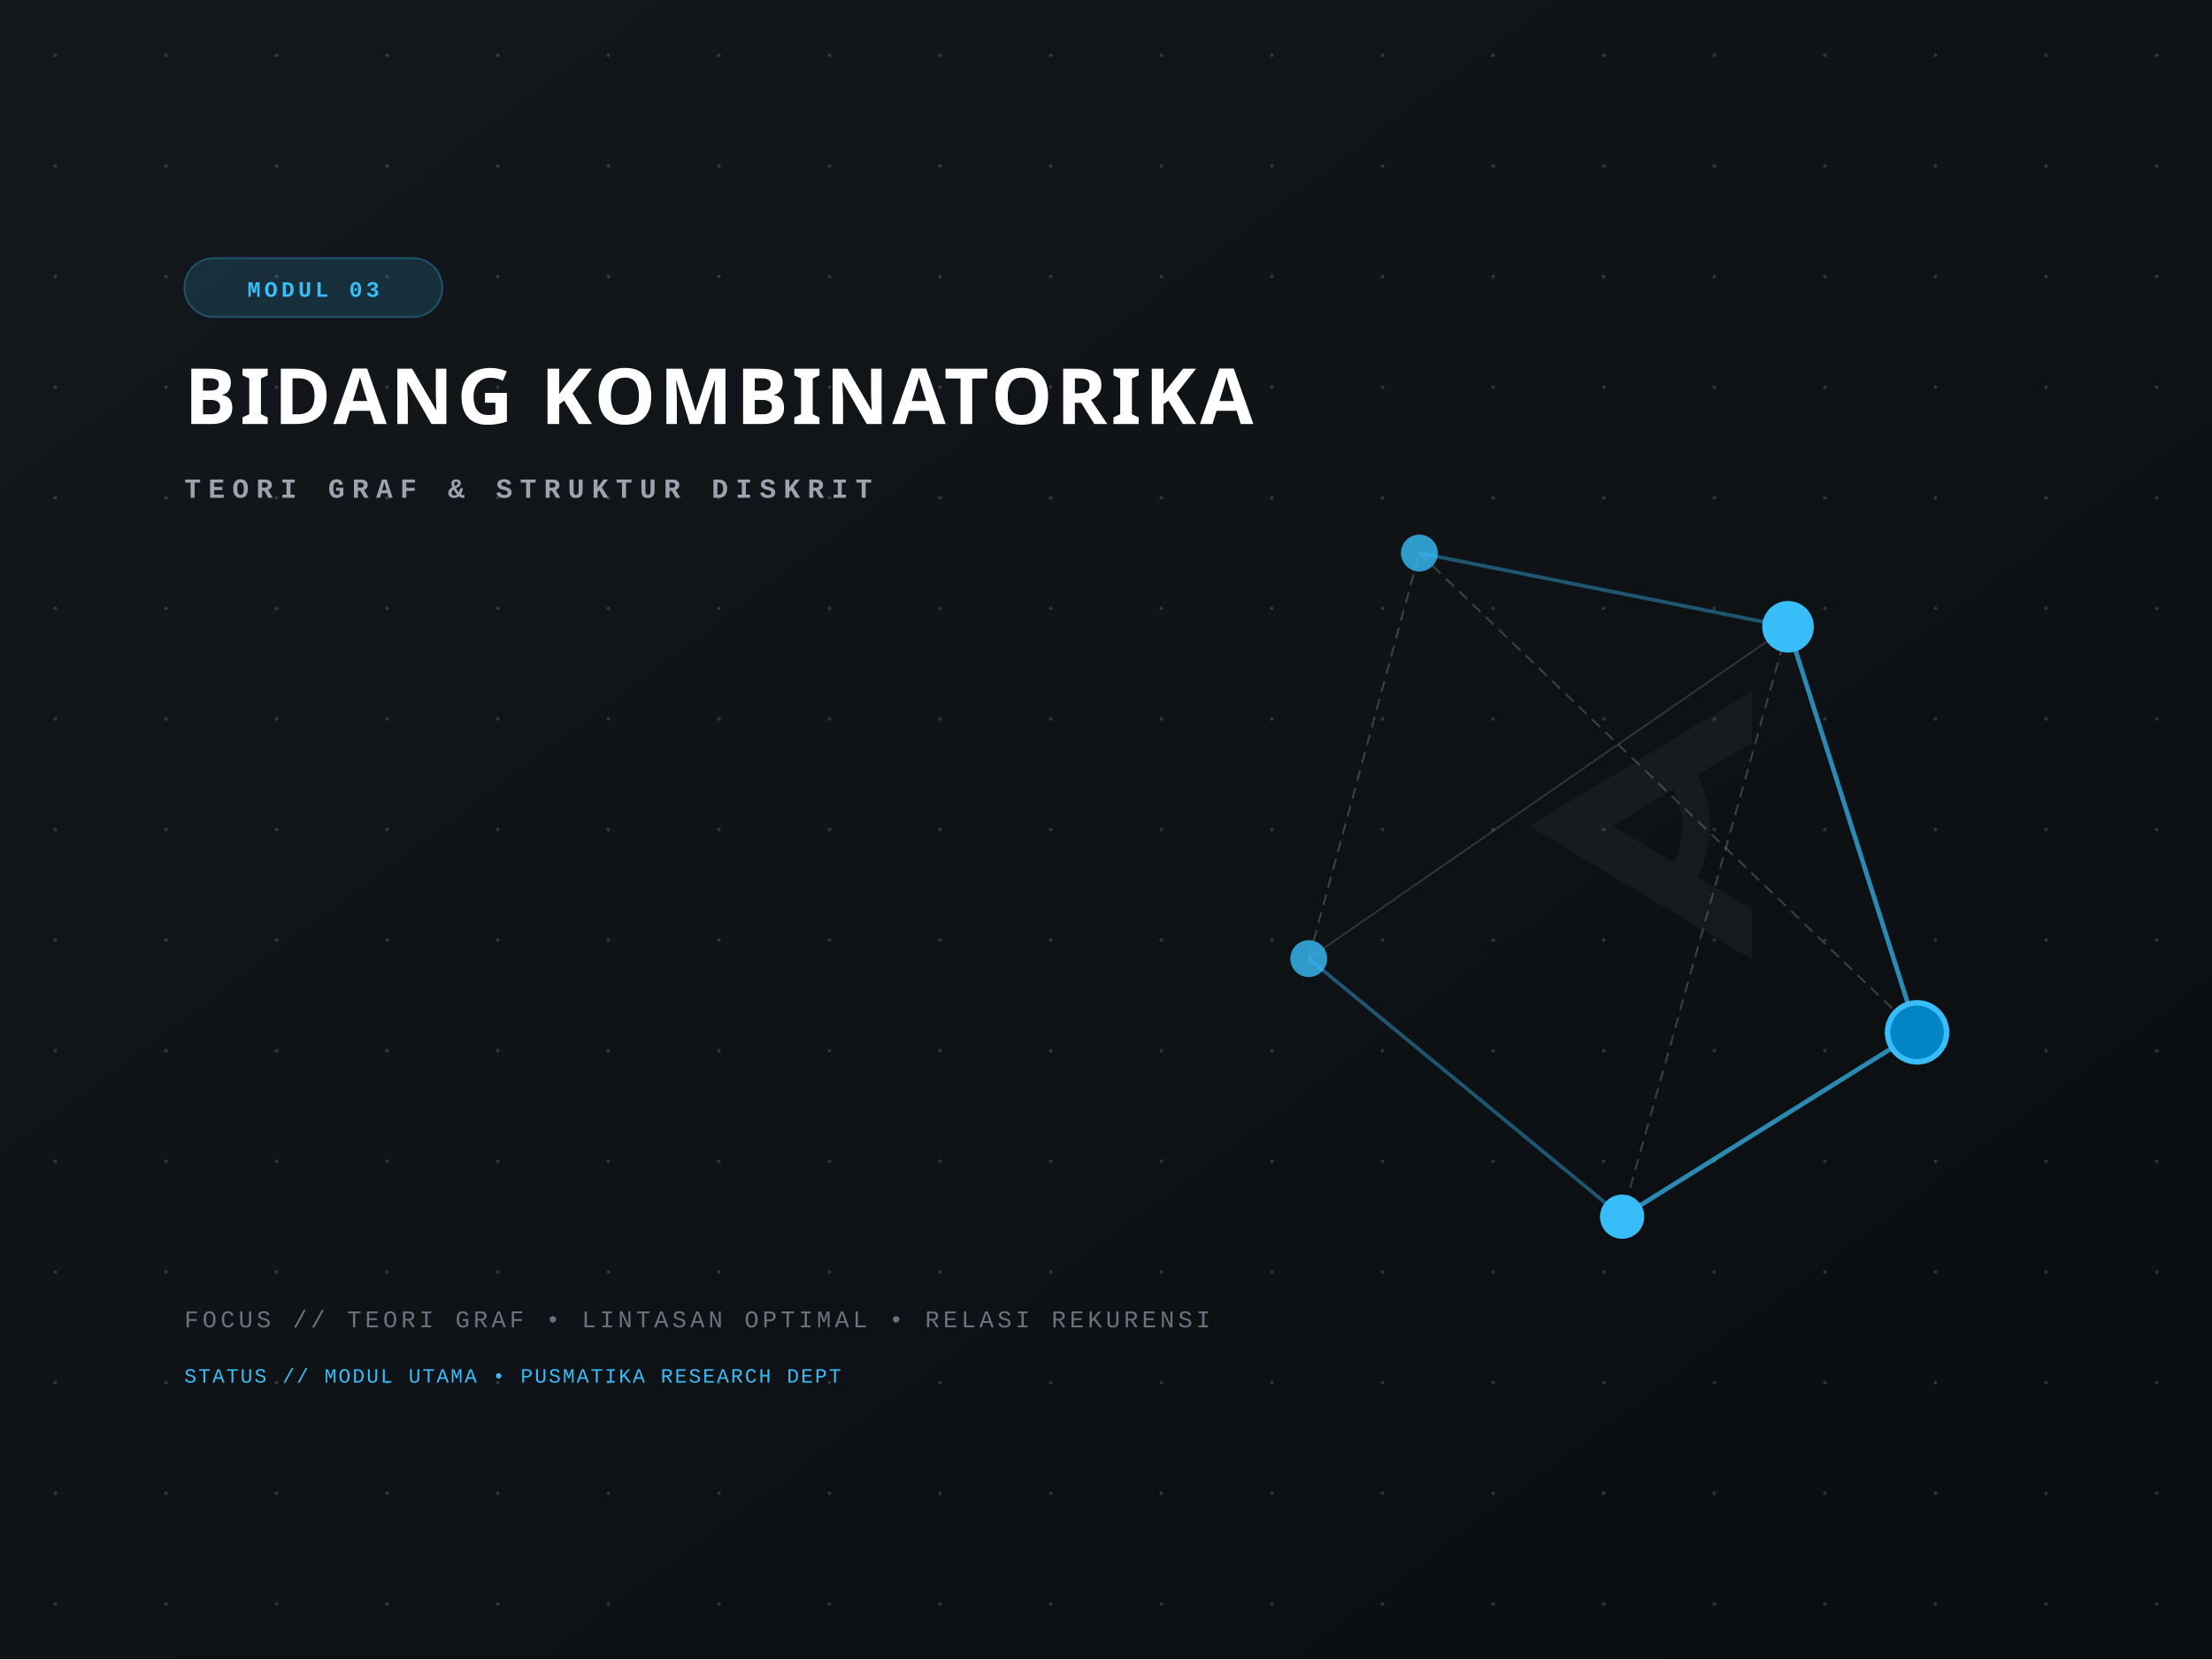
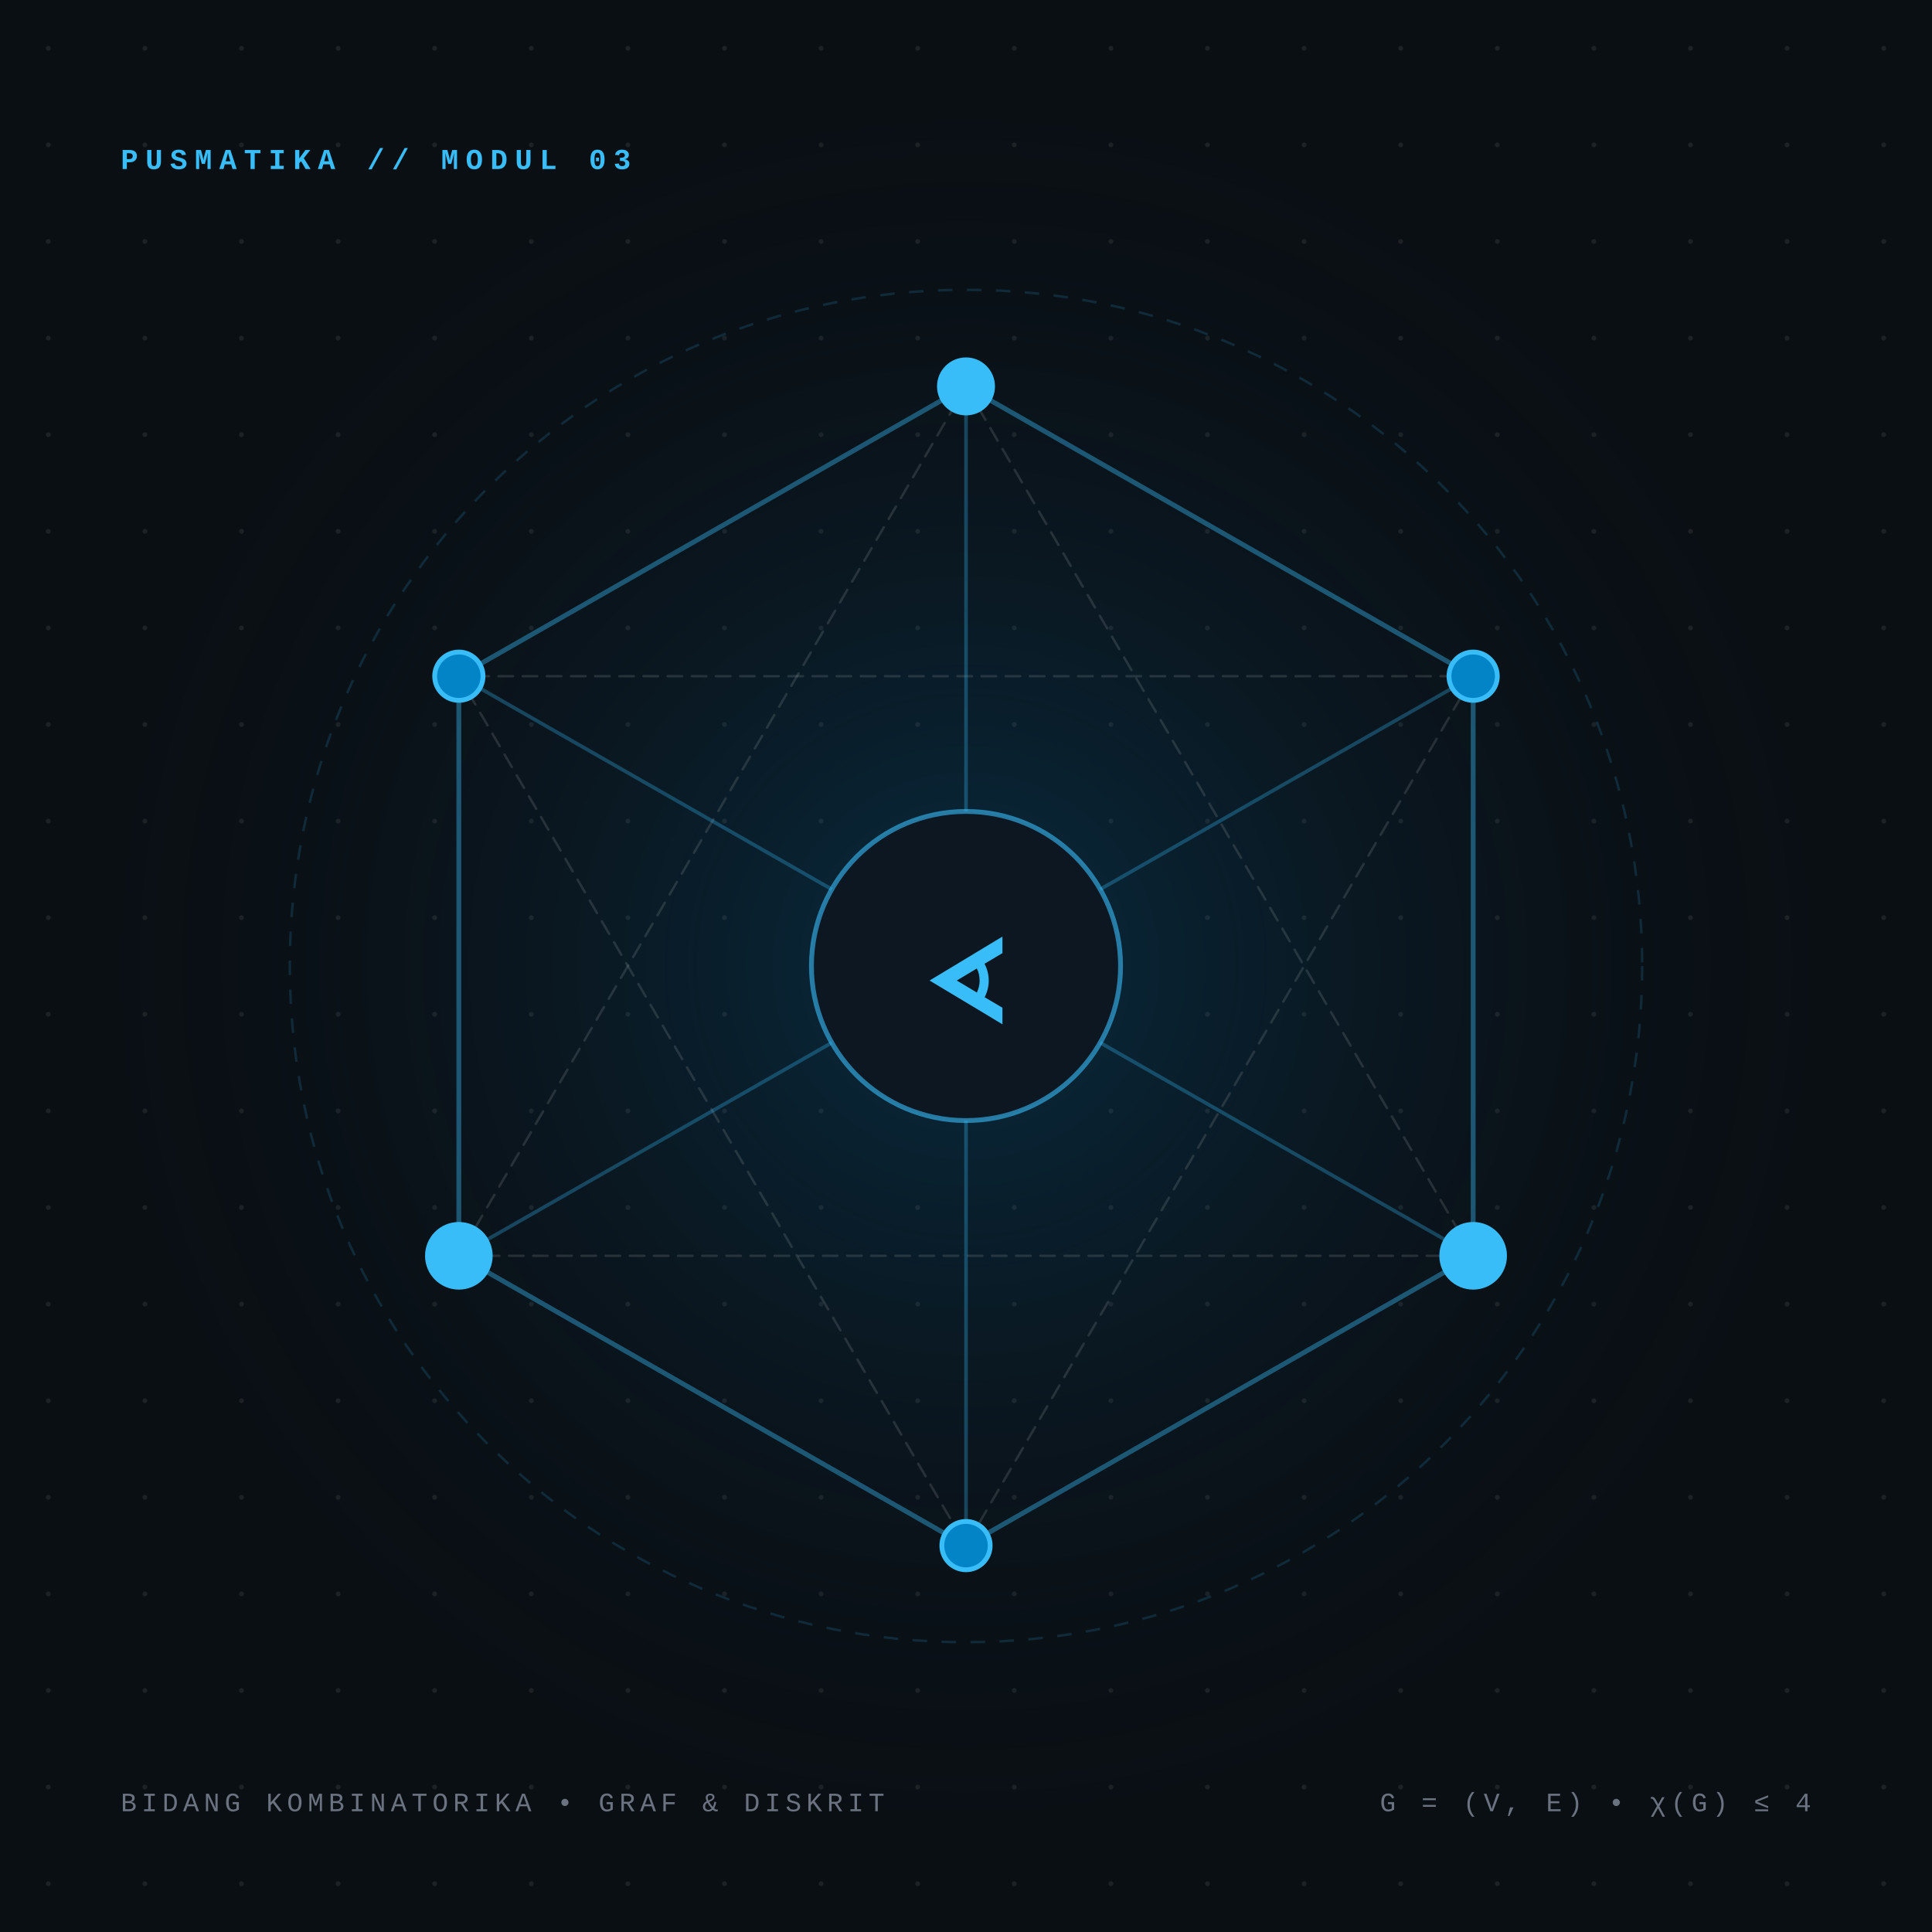
- <svg xmlns="http://www.w3.org/2000/svg" viewBox="0 0 1200 900" width="1200" height="900">
+ <svg xmlns="http://www.w3.org/2000/svg" viewBox="0 0 800 800" width="800" height="800">
  <defs>
-     <linearGradient id="bgGrad3" x1="0%" y1="0%" x2="100%" y2="100%">
-       <stop offset="0%" stop-color="#14181c" />
-       <stop offset="100%" stop-color="#0a0d10" />
-     </linearGradient>
-     <pattern id="grid3" width="60" height="60" patternUnits="userSpaceOnUse">
-       <circle cx="30" cy="30" r="1" fill="#ffffff" fill-opacity="0.15" />
+     <radialGradient id="glow3" cx="50%" cy="50%" r="50%">
+       <stop offset="0%" stop-color="#0284c7" stop-opacity="0.25" />
+       <stop offset="100%" stop-color="#090d12" stop-opacity="0" />
+     </radialGradient>
+     <pattern id="dotGrid3" width="40" height="40" patternUnits="userSpaceOnUse">
+       <circle cx="20" cy="20" r="1" fill="#ffffff" fill-opacity="0.08" />
    </pattern>
  </defs>
-   <rect width="1200" height="900" fill="url(#bgGrad3)" />
-   <rect width="1200" height="900" fill="url(#grid3)" />
-   <g transform="translate(620, 220)">
-     <line x1="150" y1="80" x2="350" y2="120" stroke="#38bdf8" stroke-width="2" stroke-opacity="0.4" />
-     <line x1="350" y1="120" x2="420" y2="340" stroke="#38bdf8" stroke-width="2.5" stroke-opacity="0.7" />
-     <line x1="420" y1="340" x2="260" y2="440" stroke="#38bdf8" stroke-width="2.5" stroke-opacity="0.7" />
-     <line x1="260" y1="440" x2="90" y2="300" stroke="#38bdf8" stroke-width="2" stroke-opacity="0.4" />
-     <line x1="90" y1="300" x2="150" y2="80" stroke="#ffffff" stroke-width="1" stroke-opacity="0.2" stroke-dasharray="6 4" />
-     <line x1="150" y1="80" x2="420" y2="340" stroke="#ffffff" stroke-width="1" stroke-opacity="0.2" stroke-dasharray="6 4" />
-     <line x1="350" y1="120" x2="260" y2="440" stroke="#ffffff" stroke-width="1" stroke-opacity="0.2" stroke-dasharray="6 4" />
-     <line x1="90" y1="300" x2="350" y2="120" stroke="#ffffff" stroke-width="1" stroke-opacity="0.15" />
-     <circle cx="150" cy="80" r="10" fill="#38bdf8" fill-opacity="0.8" />
-     <circle cx="350" cy="120" r="14" fill="#38bdf8" />
-     <circle cx="420" cy="340" r="16" fill="#0284c7" stroke="#38bdf8" stroke-width="3" />
-     <circle cx="260" cy="440" r="12" fill="#38bdf8" />
-     <circle cx="90" cy="300" r="10" fill="#38bdf8" fill-opacity="0.8" />
+   <rect width="800" height="800" fill="#0a0f14" />
+   <rect width="800" height="800" fill="url(#dotGrid3)" />
+   <circle cx="400" cy="400" r="380" fill="url(#glow3)" />
+   <circle cx="400" cy="400" r="280" fill="none" stroke="#38bdf8" stroke-width="1" stroke-opacity="0.15" stroke-dasharray="6 6" />
+   <g stroke-linecap="round">
+     <polygon points="400,160 610,280 610,520 400,640 190,520 190,280" fill="none" stroke="#38bdf8" stroke-width="2" stroke-opacity="0.4" />
+     <polygon points="400,160 610,520 190,520" fill="none" stroke="#ffffff" stroke-width="1" stroke-opacity="0.12" stroke-dasharray="6 4" />
+     <polygon points="610,280 400,640 190,280" fill="none" stroke="#ffffff" stroke-width="1" stroke-opacity="0.12" stroke-dasharray="6 4" />
+     <line x1="400" y1="160" x2="400" y2="640" stroke="#38bdf8" stroke-width="1.5" stroke-opacity="0.3" />
+     <line x1="190" y1="280" x2="610" y2="520" stroke="#38bdf8" stroke-width="1.5" stroke-opacity="0.3" />
+     <line x1="190" y1="520" x2="610" y2="280" stroke="#38bdf8" stroke-width="1.5" stroke-opacity="0.3" />
+     <circle cx="400" cy="160" r="12" fill="#38bdf8" />
+     <circle cx="610" cy="280" r="10" fill="#0284c7" stroke="#38bdf8" stroke-width="2" />
+     <circle cx="610" cy="520" r="14" fill="#38bdf8" />
+     <circle cx="400" cy="640" r="10" fill="#0284c7" stroke="#38bdf8" stroke-width="2" />
+     <circle cx="190" cy="520" r="14" fill="#38bdf8" />
+     <circle cx="190" cy="280" r="10" fill="#0284c7" stroke="#38bdf8" stroke-width="2" />
  </g>
-   <text x="890" y="520" font-family="serif" font-size="280" font-weight="bold" fill="#ffffff" fill-opacity="0.04" text-anchor="middle">∢</text>
-   <g transform="translate(100, 140)">
-     <rect x="0" y="0" width="140" height="32" rx="16" fill="#38bdf8" fill-opacity="0.15" stroke="#38bdf8" stroke-width="1" stroke-opacity="0.3" />
-     <text x="70" y="21" font-family="'Courier New', monospace" font-size="12" font-weight="bold" fill="#38bdf8" text-anchor="middle" letter-spacing="2">MODUL 03</text>
-     <text x="0" y="90" font-family="system-ui, sans-serif" font-size="42" font-weight="900" fill="#ffffff" letter-spacing="2">BIDANG KOMBINATORIKA</text>
-     <text x="0" y="130" font-family="'Courier New', monospace" font-size="15" font-weight="600" fill="#9ca3af" letter-spacing="4">TEORI GRAF &amp; STRUKTUR DISKRIT</text>
-   </g>
-   <g transform="translate(100, 720)">
-     <text x="0" y="0" font-family="'Courier New', monospace" font-size="13" fill="#6b7280" letter-spacing="2">FOCUS // TEORI GRAF • LINTASAN OPTIMAL • RELASI REKURENSI</text>
-     <text x="0" y="30" font-family="'Courier New', monospace" font-size="11" fill="#38bdf8" letter-spacing="1">STATUS // MODUL UTAMA • PUSMATIKA RESEARCH DEPT</text>
-   </g>
+   <circle cx="400" cy="400" r="64" fill="#0d1722" stroke="#38bdf8" stroke-width="2" stroke-opacity="0.6" />
+   <text x="400" y="424" font-family="serif" font-size="70" font-weight="bold" fill="#38bdf8" text-anchor="middle">∢</text>
+   <text x="50" y="70" font-family="'Courier New', monospace" font-size="12" font-weight="bold" fill="#38bdf8" letter-spacing="3">PUSMATIKA // MODUL 03</text>
+   <text x="50" y="750" font-family="'Courier New', monospace" font-size="11" fill="#6b7280" letter-spacing="2">BIDANG KOMBINATORIKA • GRAF &amp; DISKRIT</text>
+   <text x="750" y="750" font-family="'Courier New', monospace" font-size="11" fill="#6b7280" text-anchor="end" letter-spacing="2">G = (V, E) • χ(G) ≤ 4</text>
</svg>
